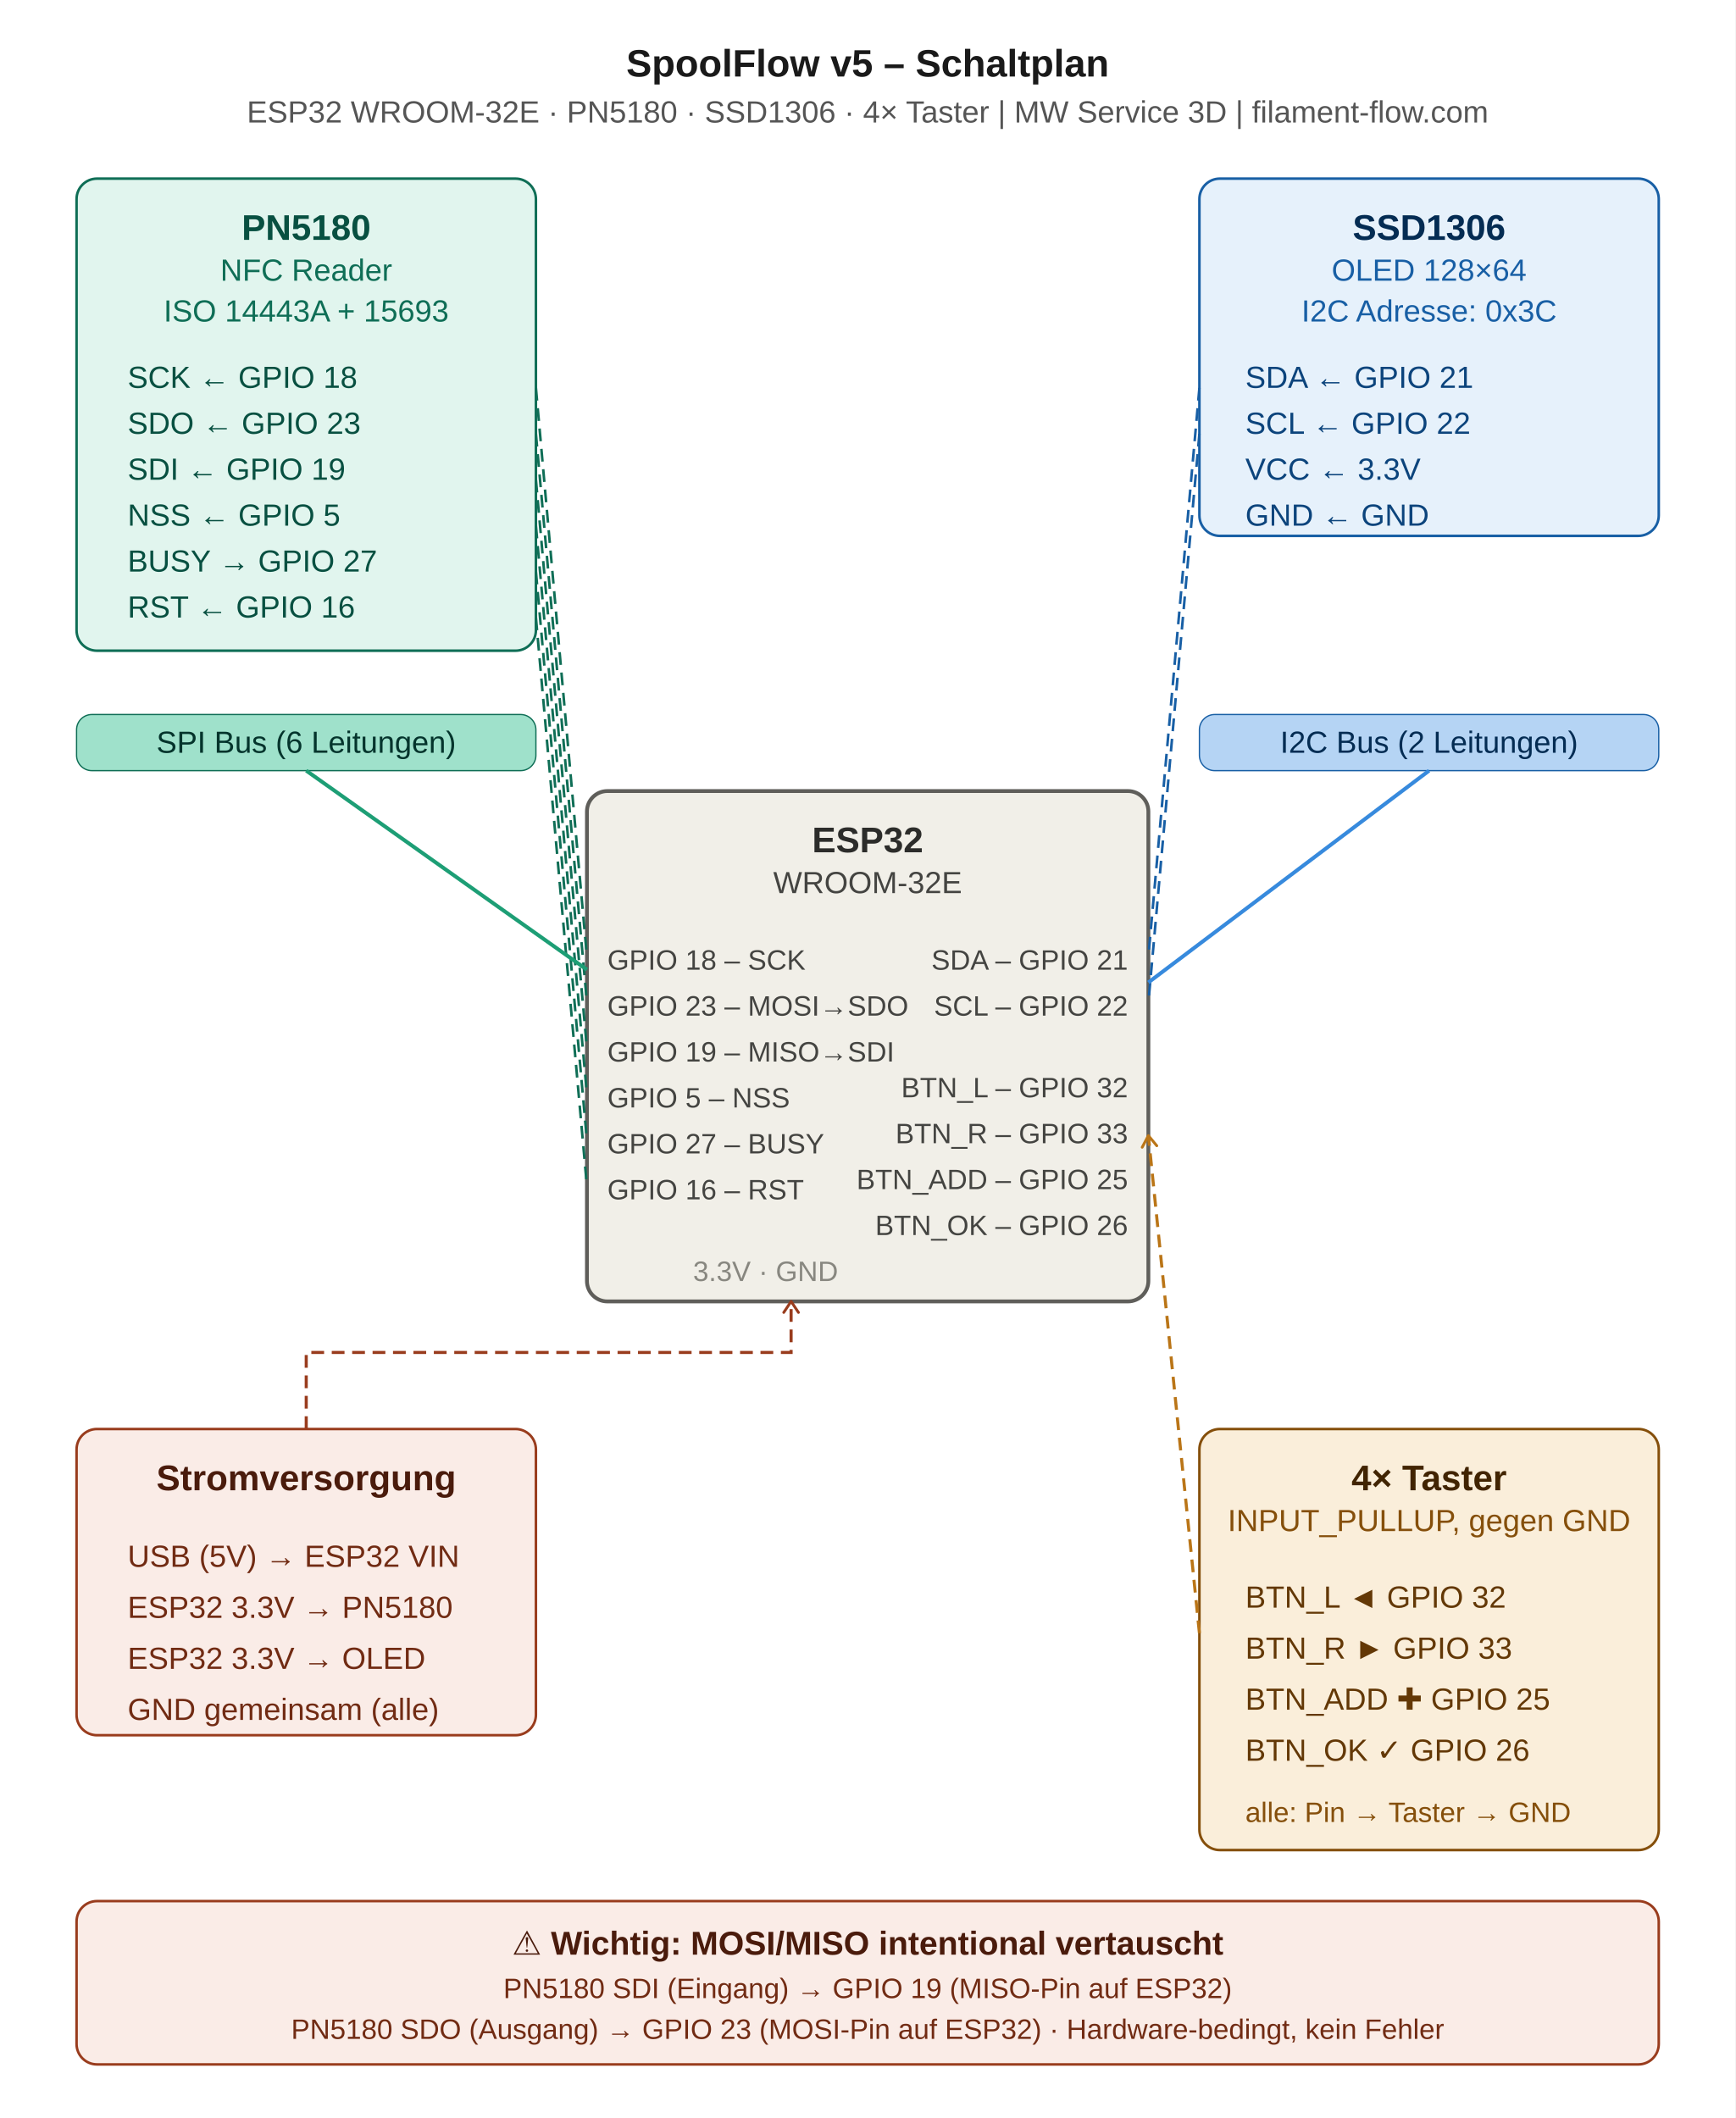
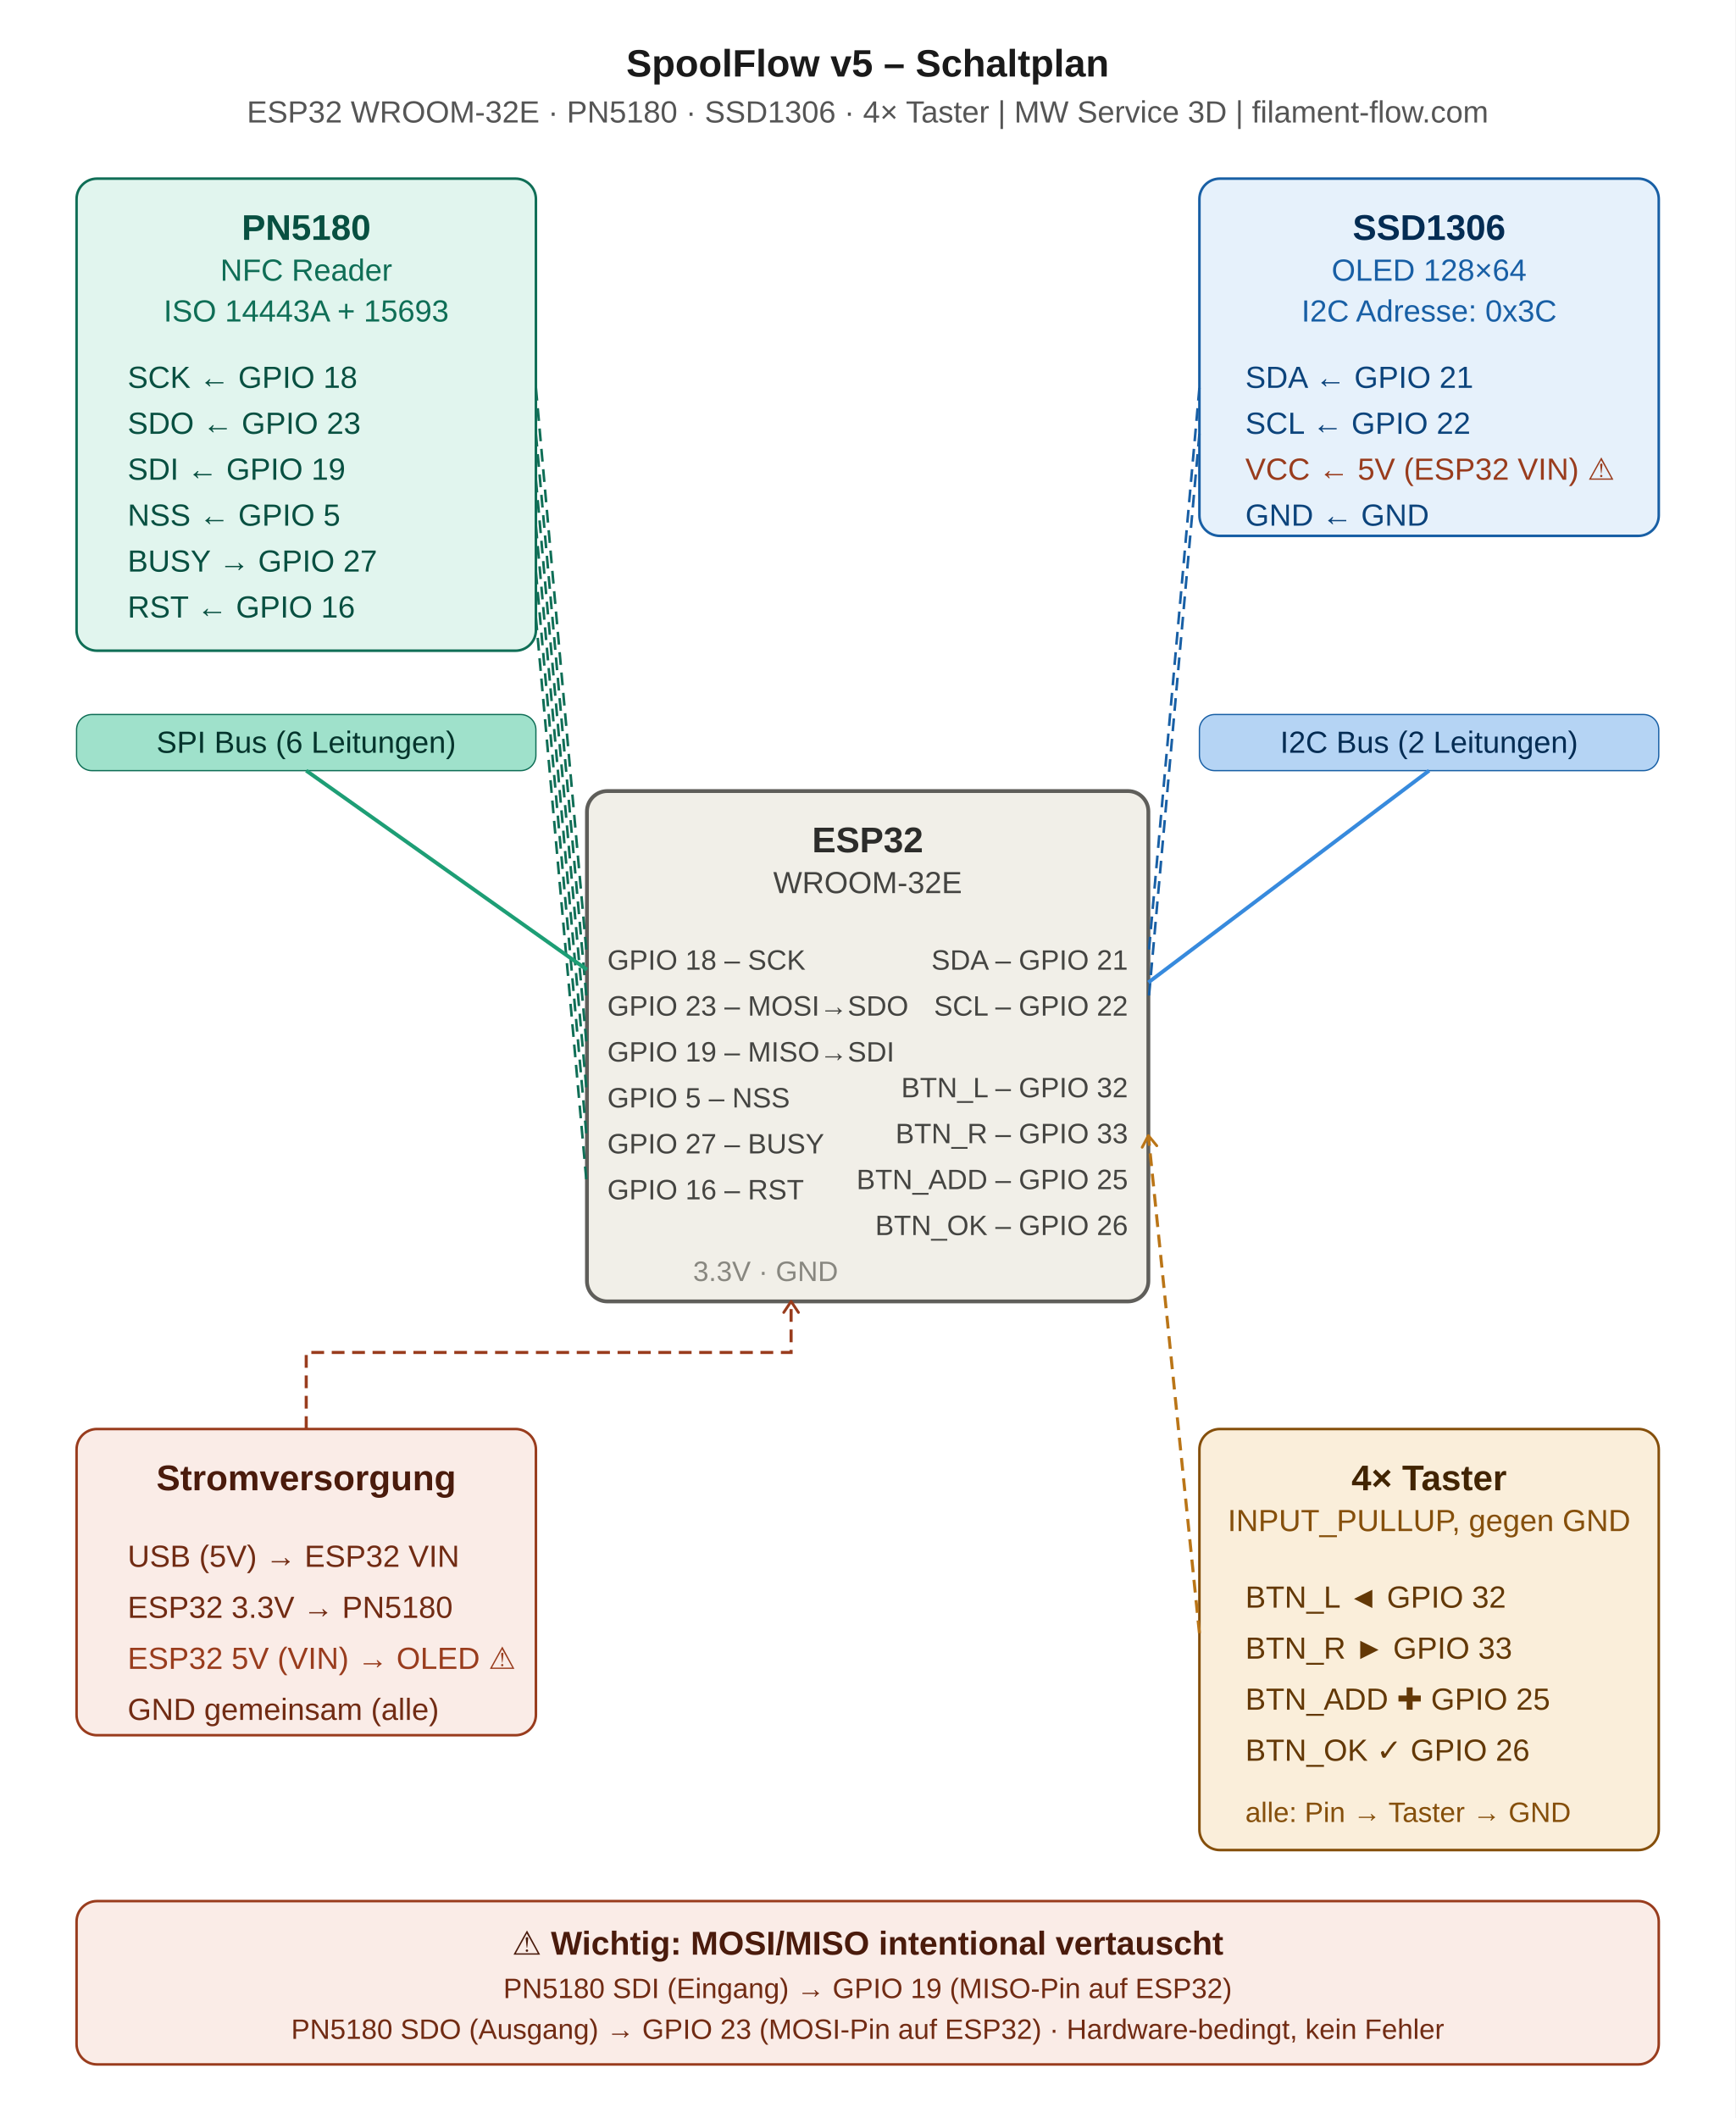
<svg xmlns="http://www.w3.org/2000/svg" width="680" height="830" viewBox="0 0 680 830" role="img" font-family="Arial, sans-serif">
  <defs>
    <marker id="arrow" viewBox="0 0 10 10" refX="8" refY="5" markerWidth="6" markerHeight="6" orient="auto-start-reverse">
      <path d="M2 1L8 5L2 9" fill="none" stroke="context-stroke" stroke-width="1.5" stroke-linecap="round" stroke-linejoin="round" />
    </marker>
  </defs>
  <rect width="680" height="830" fill="#ffffff" />
  <text font-size="15" font-weight="600" x="340" y="30" text-anchor="middle" fill="#1a1a1a">SpoolFlow v5 – Schaltplan</text>
  <text font-size="12" x="340" y="48" text-anchor="middle" fill="#555">ESP32 WROOM-32E · PN5180 · SSD1306 · 4× Taster | MW Service 3D | filament-flow.com</text>
  <rect x="30" y="70" width="180" height="185" rx="8" fill="#E1F5EE" stroke="#0F6E56" stroke-width="1" />
  <text font-size="14" font-weight="600" x="120" y="94" text-anchor="middle" fill="#085041">PN5180</text>
  <text font-size="12" x="120" y="110" text-anchor="middle" fill="#0F6E56">NFC Reader</text>
  <text font-size="12" x="120" y="126" text-anchor="middle" fill="#0F6E56">ISO 14443A + 15693</text>
  <text font-size="12" x="50" y="152" fill="#085041">SCK   ← GPIO 18</text>
  <text font-size="12" x="50" y="170" fill="#085041">SDO   ← GPIO 23</text>
  <text font-size="12" x="50" y="188" fill="#085041">SDI   ← GPIO 19</text>
  <text font-size="12" x="50" y="206" fill="#085041">NSS   ← GPIO 5</text>
  <text font-size="12" x="50" y="224" fill="#085041">BUSY  → GPIO 27</text>
  <text font-size="12" x="50" y="242" fill="#085041">RST   ← GPIO 16</text>
  <rect x="30" y="280" width="180" height="22" rx="6" fill="#9FE1CB" stroke="#0F6E56" stroke-width="0.5" />
  <text font-size="12" x="120" y="295" text-anchor="middle" fill="#04342C">SPI Bus (6 Leitungen)</text>
  <rect x="470" y="70" width="180" height="140" rx="8" fill="#E6F1FB" stroke="#185FA5" stroke-width="1" />
  <text font-size="14" font-weight="600" x="560" y="94" text-anchor="middle" fill="#042C53">SSD1306</text>
  <text font-size="12" x="560" y="110" text-anchor="middle" fill="#185FA5">OLED 128×64</text>
  <text font-size="12" x="560" y="126" text-anchor="middle" fill="#185FA5">I2C Adresse: 0x3C</text>
  <text font-size="12" x="488" y="152" fill="#0C447C">SDA   ← GPIO 21</text>
  <text font-size="12" x="488" y="170" fill="#0C447C">SCL   ← GPIO 22</text>
-   <text font-size="12" x="488" y="188" fill="#0C447C">VCC   ← 3.3V</text>
+   <text font-size="12" x="488" y="188" fill="#993C1D">VCC   ← 5V (ESP32 VIN) ⚠</text>
  <text font-size="12" x="488" y="206" fill="#0C447C">GND   ← GND</text>
  <rect x="470" y="280" width="180" height="22" rx="6" fill="#B5D4F4" stroke="#185FA5" stroke-width="0.5" />
  <text font-size="12" x="560" y="295" text-anchor="middle" fill="#042C53">I2C Bus (2 Leitungen)</text>
  <rect x="230" y="310" width="220" height="200" rx="8" fill="#F1EFE8" stroke="#5F5E5A" stroke-width="1.5" />
  <text font-size="14" font-weight="600" x="340" y="334" text-anchor="middle" fill="#2C2C2A">ESP32</text>
  <text font-size="12" x="340" y="350" text-anchor="middle" fill="#444441">WROOM-32E</text>
  <text font-size="11" x="238" y="380" fill="#444441">GPIO 18 – SCK</text>
  <text font-size="11" x="238" y="398" fill="#444441">GPIO 23 – MOSI→SDO</text>
  <text font-size="11" x="238" y="416" fill="#444441">GPIO 19 – MISO→SDI</text>
  <text font-size="11" x="238" y="434" fill="#444441">GPIO 5  – NSS</text>
  <text font-size="11" x="238" y="452" fill="#444441">GPIO 27 – BUSY</text>
  <text font-size="11" x="238" y="470" fill="#444441">GPIO 16 – RST</text>
  <text font-size="11" x="442" y="380" text-anchor="end" fill="#444441">SDA – GPIO 21</text>
  <text font-size="11" x="442" y="398" text-anchor="end" fill="#444441">SCL – GPIO 22</text>
  <text font-size="11" x="442" y="430" text-anchor="end" fill="#444441">BTN_L – GPIO 32</text>
  <text font-size="11" x="442" y="448" text-anchor="end" fill="#444441">BTN_R – GPIO 33</text>
  <text font-size="11" x="442" y="466" text-anchor="end" fill="#444441">BTN_ADD – GPIO 25</text>
  <text font-size="11" x="442" y="484" text-anchor="end" fill="#444441">BTN_OK – GPIO 26</text>
  <text font-size="11" x="300" y="502" text-anchor="middle" fill="#888780">3.3V · GND</text>
  <rect x="470" y="560" width="180" height="165" rx="8" fill="#FAEEDA" stroke="#854F0B" stroke-width="1" />
  <text font-size="14" font-weight="600" x="560" y="584" text-anchor="middle" fill="#412402">4× Taster</text>
  <text font-size="12" x="560" y="600" text-anchor="middle" fill="#854F0B">INPUT_PULLUP, gegen GND</text>
  <text font-size="12" x="488" y="630" fill="#633806">BTN_L  ◄   GPIO 32</text>
  <text font-size="12" x="488" y="650" fill="#633806">BTN_R  ►   GPIO 33</text>
  <text font-size="12" x="488" y="670" fill="#633806">BTN_ADD ✚  GPIO 25</text>
  <text font-size="12" x="488" y="690" fill="#633806">BTN_OK  ✓  GPIO 26</text>
  <text font-size="11" x="488" y="714" fill="#854F0B">alle: Pin → Taster → GND</text>
  <rect x="30" y="560" width="180" height="120" rx="8" fill="#FAECE7" stroke="#993C1D" stroke-width="1" />
  <text font-size="14" font-weight="600" x="120" y="584" text-anchor="middle" fill="#4A1B0C">Stromversorgung</text>
  <text font-size="12" x="50" y="614" fill="#712B13">USB (5V) → ESP32 VIN</text>
  <text font-size="12" x="50" y="634" fill="#712B13">ESP32 3.3V → PN5180</text>
-   <text font-size="12" x="50" y="654" fill="#712B13">ESP32 3.3V → OLED</text>
+   <text font-size="12" x="50" y="654" fill="#993C1D">ESP32 5V (VIN) → OLED ⚠</text>
  <text font-size="12" x="50" y="674" fill="#712B13">GND gemeinsam (alle)</text>
  <line x1="210" y1="152" x2="230" y2="375" stroke="#0F6E56" stroke-width="1" stroke-dasharray="5 3" />
  <line x1="210" y1="170" x2="230" y2="393" stroke="#0F6E56" stroke-width="1" stroke-dasharray="5 3" />
  <line x1="210" y1="188" x2="230" y2="411" stroke="#0F6E56" stroke-width="1" stroke-dasharray="5 3" />
  <line x1="210" y1="206" x2="230" y2="429" stroke="#0F6E56" stroke-width="1" stroke-dasharray="5 3" />
  <line x1="210" y1="224" x2="230" y2="447" stroke="#0F6E56" stroke-width="1" stroke-dasharray="5 3" />
  <line x1="210" y1="242" x2="230" y2="465" stroke="#0F6E56" stroke-width="1" stroke-dasharray="5 3" />
  <line x1="120" y1="302" x2="230" y2="380" stroke="#1D9E75" stroke-width="1.5" fill="none" />
  <line x1="470" y1="152" x2="450" y2="375" stroke="#185FA5" stroke-width="1" stroke-dasharray="5 3" />
  <line x1="470" y1="170" x2="450" y2="393" stroke="#185FA5" stroke-width="1" stroke-dasharray="5 3" />
  <line x1="560" y1="302" x2="450" y2="385" stroke="#378ADD" stroke-width="1.5" fill="none" />
  <path d="M470 640 L450 445" stroke="#BA7517" stroke-width="1.2" stroke-dasharray="5 3" fill="none" marker-end="url(#arrow)" />
  <path d="M120 560 L120 530 L310 530 L310 510" stroke="#993C1D" stroke-width="1.2" stroke-dasharray="5 3" fill="none" marker-end="url(#arrow)" />
  <rect x="30" y="745" width="620" height="64" rx="8" fill="#FAECE7" stroke="#993C1D" stroke-width="1" />
  <text font-size="13" font-weight="600" x="340" y="766" text-anchor="middle" fill="#4A1B0C">⚠  Wichtig: MOSI/MISO intentional vertauscht</text>
  <text font-size="11" x="340" y="783" text-anchor="middle" fill="#712B13">PN5180 SDI (Eingang) → GPIO 19 (MISO-Pin auf ESP32)</text>
  <text font-size="11" x="340" y="799" text-anchor="middle" fill="#712B13">PN5180 SDO (Ausgang) → GPIO 23 (MOSI-Pin auf ESP32)  ·  Hardware-bedingt, kein Fehler</text>
</svg>
